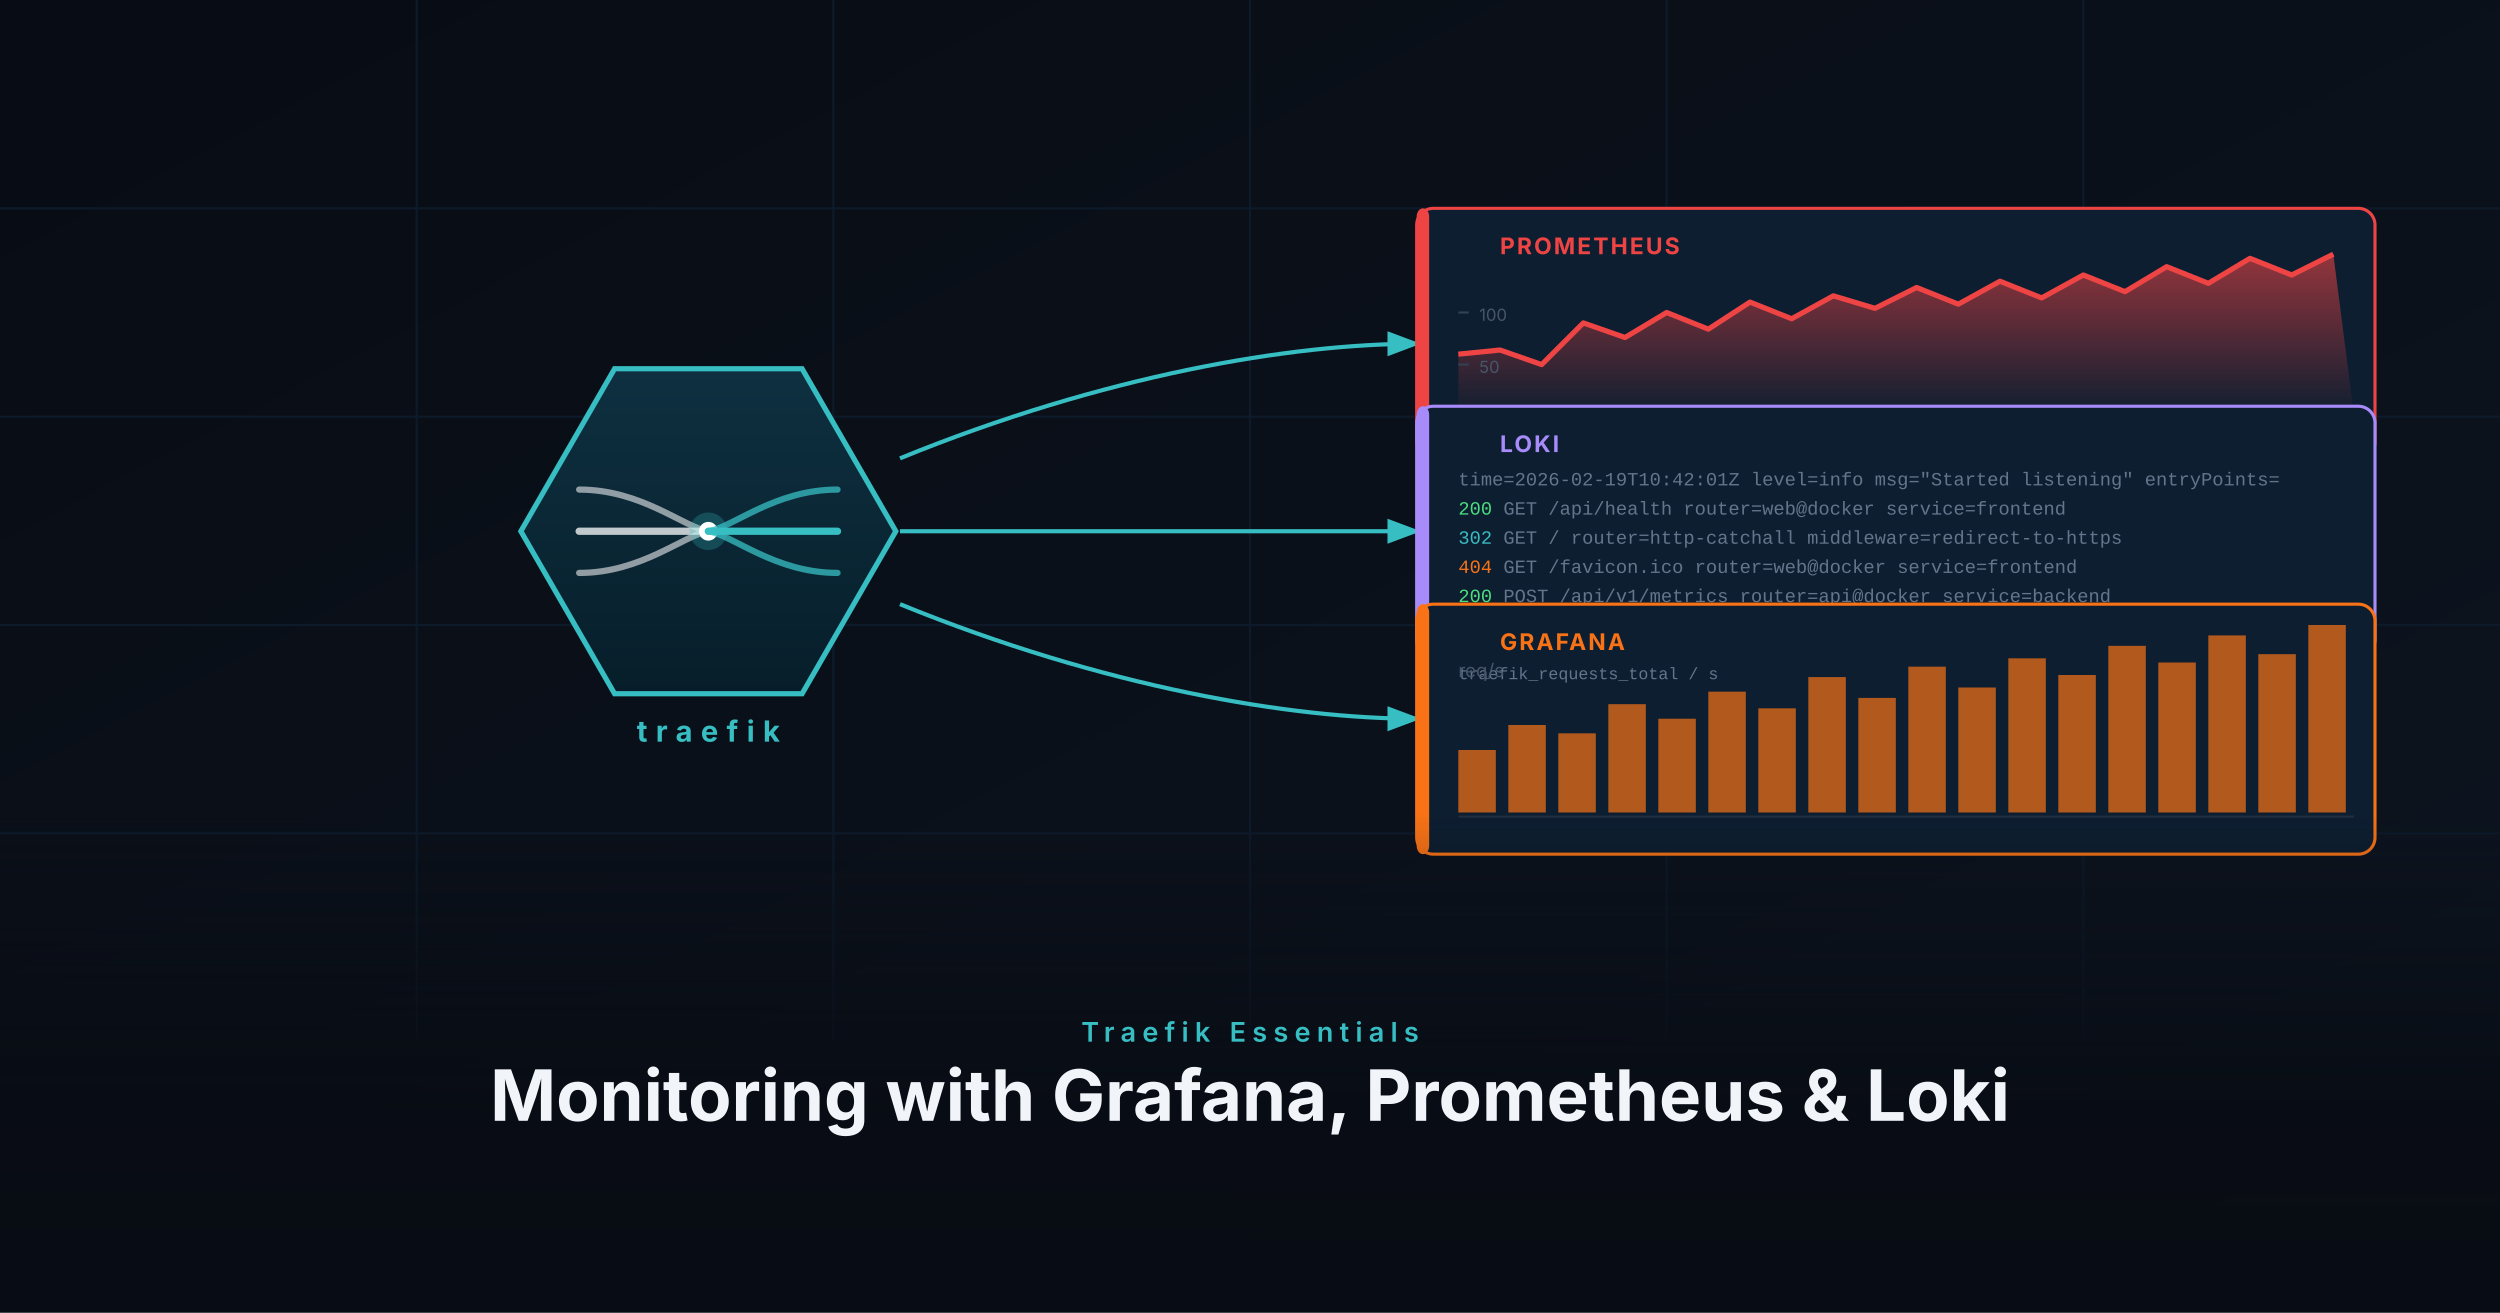
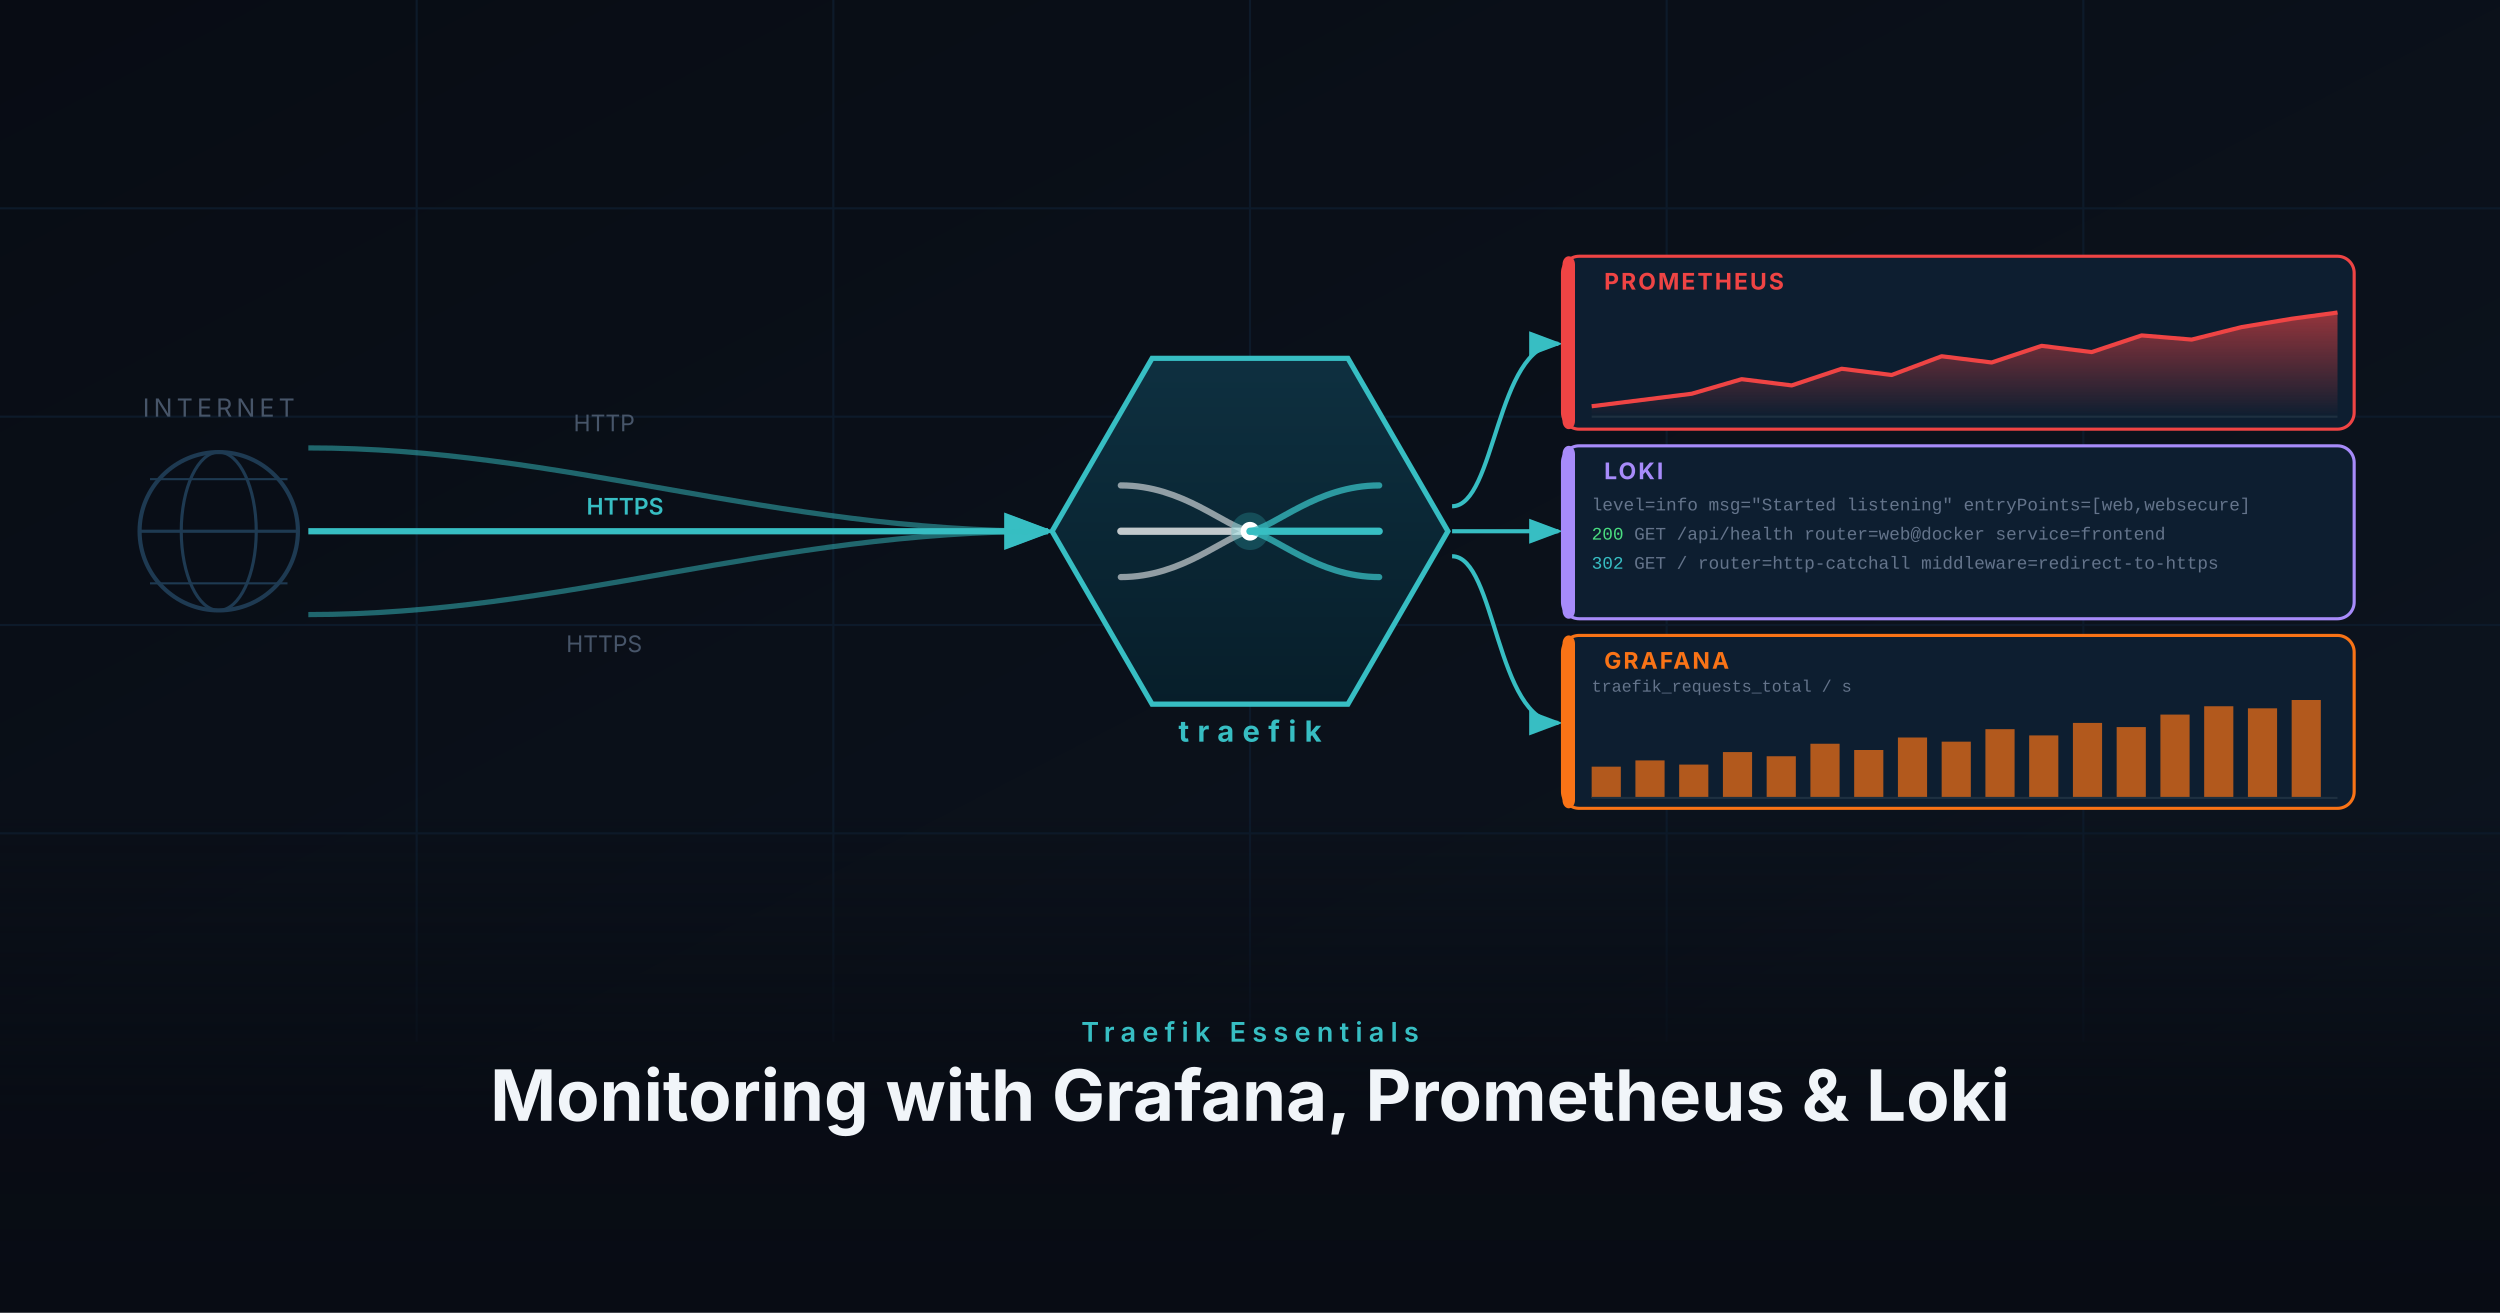
<svg xmlns="http://www.w3.org/2000/svg" viewBox="0 0 1200 630" width="1200" height="630" font-family="system-ui,-apple-system,BlinkMacSystemFont,'Segoe UI',sans-serif">
  <defs>
    <linearGradient id="bg" x1="0" y1="0" x2="1" y2="1">
      <stop offset="0%" stop-color="#080c14" />
      <stop offset="100%" stop-color="#0d1520" />
    </linearGradient>
    <linearGradient id="hex-fill" x1="0" y1="0" x2="0" y2="1">
      <stop offset="0%" stop-color="#0e3040" />
      <stop offset="100%" stop-color="#071e2a" />
    </linearGradient>
    <linearGradient id="prom-grad" x1="0" y1="1" x2="0" y2="0">
      <stop offset="0%" stop-color="#ef4444" stop-opacity="0.0" />
      <stop offset="100%" stop-color="#ef4444" stop-opacity="0.6" />
    </linearGradient>
-     <linearGradient id="loki-grad" x1="0" y1="1" x2="0" y2="0">
-       <stop offset="0%" stop-color="#a78bfa" stop-opacity="0.0" />
-       <stop offset="100%" stop-color="#a78bfa" stop-opacity="0.5" />
-     </linearGradient>
-     <linearGradient id="graf-grad" x1="0" y1="1" x2="0" y2="0">
-       <stop offset="0%" stop-color="#f97316" stop-opacity="0.0" />
-       <stop offset="100%" stop-color="#f97316" stop-opacity="0.6" />
-     </linearGradient>
    <linearGradient id="textbg" x1="0" y1="0" x2="0" y2="1">
      <stop offset="0%" stop-color="#080c14" stop-opacity="0" />
      <stop offset="60%" stop-color="#080c14" stop-opacity="0.93" />
      <stop offset="100%" stop-color="#080c14" stop-opacity="1" />
    </linearGradient>
    <marker id="arr" markerWidth="8" markerHeight="6" refX="7" refY="3" orient="auto">
      <polygon points="0,0 8,3 0,6" fill="#37BEC3" />
+     </marker>
+     <marker id="arr-dim" markerWidth="8" markerHeight="6" refX="7" refY="3" orient="auto">
+       <polygon points="0,0 8,3 0,6" fill="#37BEC3" fill-opacity="0.4" />
    </marker>
  </defs>
  <rect width="1200" height="630" fill="url(#bg)" />
  <g stroke="#0d1a2a" stroke-width="1">
    <line x1="0" y1="100" x2="1200" y2="100" />
    <line x1="0" y1="200" x2="1200" y2="200" />
    <line x1="0" y1="300" x2="1200" y2="300" />
    <line x1="0" y1="400" x2="1200" y2="400" />
    <line x1="200" y1="0" x2="200" y2="500" />
    <line x1="400" y1="0" x2="400" y2="500" />
    <line x1="600" y1="0" x2="600" y2="500" />
    <line x1="800" y1="0" x2="800" y2="500" />
    <line x1="1000" y1="0" x2="1000" y2="500" />
  </g>
-   <polygon points="430,255 385,177 295,177 250,255 295,333 385,333" fill="url(#hex-fill)" stroke="#37BEC3" stroke-width="2.5" />
-   <path d="M 278,235 C 308,235 328,253 340,255" fill="none" stroke="#ffffff" stroke-width="3" stroke-opacity="0.55" stroke-linecap="round" />
-   <path d="M 278,255 L 340,255" fill="none" stroke="#ffffff" stroke-width="3.5" stroke-opacity="0.75" stroke-linecap="round" />
-   <path d="M 278,275 C 308,275 328,257 340,255" fill="none" stroke="#ffffff" stroke-width="3" stroke-opacity="0.55" stroke-linecap="round" />
-   <circle cx="340" cy="255" r="9" fill="#37BEC3" fill-opacity="0.25" />
-   <circle cx="340" cy="255" r="4.5" fill="#ffffff" />
-   <path d="M 340,255 C 352,253 372,235 402,235" fill="none" stroke="#37BEC3" stroke-width="3" stroke-opacity="0.75" stroke-linecap="round" />
-   <path d="M 340,255 L 402,255" fill="none" stroke="#37BEC3" stroke-width="3.5" stroke-opacity="1" stroke-linecap="round" />
-   <path d="M 340,255 C 352,257 372,275 402,275" fill="none" stroke="#37BEC3" stroke-width="3" stroke-opacity="0.75" stroke-linecap="round" />
-   <text x="340" y="356" text-anchor="middle" font-size="14" font-weight="700" fill="#37BEC3" letter-spacing="4">traefik</text>
-   <path d="M 432,220 C 530,180 620,165 680,165" fill="none" stroke="#37BEC3" stroke-width="2" marker-end="url(#arr)" />
-   <path d="M 432,255 L 680,255" fill="none" stroke="#37BEC3" stroke-width="2" marker-end="url(#arr)" />
-   <path d="M 432,290 C 530,330 620,345 680,345" fill="none" stroke="#37BEC3" stroke-width="2" marker-end="url(#arr)" />
-   <rect x="680" y="100" width="460" height="120" fill="#0d1e30" stroke="#ef4444" stroke-width="1.5" rx="8" />
-   <rect x="680" y="100" width="6" height="120" fill="#ef4444" rx="4" />
-   <text x="720" y="122" font-size="11" font-weight="700" fill="#ef4444" letter-spacing="1">PROMETHEUS</text>
-   <polygon points="700,200 700,170 720,168 740,175 760,155 780,162 800,150 820,158 840,145 860,153 880,142 900,148 920,138 940,146 960,135 980,143 1000,132 1020,140 1040,128 1060,136 1080,124 1100,132 1120,122 1130,200" fill="url(#prom-grad)" />
-   <polyline points="700,170 720,168 740,175 760,155 780,162 800,150 820,158 840,145 860,153 880,142 900,148 920,138 940,146 960,135 980,143 1000,132 1020,140 1040,128 1060,136 1080,124 1100,132 1120,122" fill="none" stroke="#ef4444" stroke-width="2.5" stroke-linejoin="round" />
-   <line x1="700" y1="200" x2="1130" y2="200" stroke="#1e3040" stroke-width="1" />
-   <line x1="700" y1="150" x2="705" y2="150" stroke="#334155" stroke-width="1" />
-   <line x1="700" y1="175" x2="705" y2="175" stroke="#334155" stroke-width="1" />
-   <text x="710" y="154" font-size="8" fill="#475569">100</text>
-   <text x="710" y="179" font-size="8" fill="#475569">50</text>
-   <rect x="680" y="195" width="460" height="120" fill="#0d1e30" stroke="#a78bfa" stroke-width="1.5" rx="8" />
-   <rect x="680" y="195" width="6" height="120" fill="#a78bfa" rx="4" />
-   <text x="720" y="217" font-size="11" font-weight="700" fill="#a78bfa" letter-spacing="1">LOKI</text>
-   <g font-size="9" fill="#64748b" font-family="'Courier New',monospace">
-     <text x="700" y="233">time=2026-02-19T10:42:01Z level=info msg="Started listening" entryPoints=</text>
-     <text x="700" y="247">
-       <tspan fill="#4ade80">200</tspan> GET /api/health router=web@docker service=frontend</text>
-     <text x="700" y="261">
-       <tspan fill="#37BEC3">302</tspan> GET /  router=http-catchall middleware=redirect-to-https</text>
-     <text x="700" y="275">
-       <tspan fill="#f97316">404</tspan> GET /favicon.ico router=web@docker service=frontend</text>
-     <text x="700" y="289">
-       <tspan fill="#4ade80">200</tspan> POST /api/v1/metrics router=api@docker service=backend</text>
-     <text x="700" y="303">
-       <tspan fill="#4ade80">200</tspan> GET /dashboard router=dash@docker service=dashboard</text>
+   <text x="105" y="200" text-anchor="middle" font-size="12" fill="#475569" letter-spacing="2">INTERNET</text>
+   <circle cx="105" cy="255" r="38" fill="none" stroke="#1e3a52" stroke-width="2" />
+   <ellipse cx="105" cy="255" rx="18" ry="38" fill="none" stroke="#1e3a52" stroke-width="1.5" />
+   <line x1="67" y1="255" x2="143" y2="255" stroke="#1e3a52" stroke-width="1.5" />
+   <line x1="72" y1="230" x2="138" y2="230" stroke="#1e3a52" stroke-width="1" />
+   <line x1="72" y1="280" x2="138" y2="280" stroke="#1e3a52" stroke-width="1" />
+   <path d="M 148,215 C 270,215 370,255 503,255" fill="none" stroke="#37BEC3" stroke-width="2.5" stroke-opacity="0.5" marker-end="url(#arr-dim)" />
+   <text x="290" y="207" text-anchor="middle" font-size="11" fill="#475569">HTTP</text>
+   <path d="M 148,255 L 503,255" fill="none" stroke="#37BEC3" stroke-width="3" marker-end="url(#arr)" />
+   <text x="300" y="247" text-anchor="middle" font-size="11" fill="#37BEC3" font-weight="600">HTTPS</text>
+   <path d="M 148,295 C 270,295 370,255 503,255" fill="none" stroke="#37BEC3" stroke-width="2.5" stroke-opacity="0.5" marker-end="url(#arr-dim)" />
+   <text x="290" y="313" text-anchor="middle" font-size="11" fill="#475569">HTTPS</text>
+   <polygon points="695,255 647,172 553,172 505,255 553,338 647,338" fill="url(#hex-fill)" stroke="#37BEC3" stroke-width="2.5" />
+   <path d="M 538,233 C 568,233 588,253 600,255" fill="none" stroke="#ffffff" stroke-width="3" stroke-opacity="0.55" stroke-linecap="round" />
+   <path d="M 538,255 L 600,255" fill="none" stroke="#ffffff" stroke-width="3.5" stroke-opacity="0.75" stroke-linecap="round" />
+   <path d="M 538,277 C 568,277 588,257 600,255" fill="none" stroke="#ffffff" stroke-width="3" stroke-opacity="0.55" stroke-linecap="round" />
+   <circle cx="600" cy="255" r="9" fill="#37BEC3" fill-opacity="0.25" />
+   <circle cx="600" cy="255" r="4.5" fill="#ffffff" />
+   <path d="M 600,255 C 612,253 632,233 662,233" fill="none" stroke="#37BEC3" stroke-width="3" stroke-opacity="0.75" stroke-linecap="round" />
+   <path d="M 600,255 L 662,255" fill="none" stroke="#37BEC3" stroke-width="3.5" stroke-opacity="1" stroke-linecap="round" />
+   <path d="M 600,255 C 612,257 632,277 662,277" fill="none" stroke="#37BEC3" stroke-width="3" stroke-opacity="0.75" stroke-linecap="round" />
+   <text x="600" y="356" text-anchor="middle" font-size="14" font-weight="700" fill="#37BEC3" letter-spacing="4">traefik</text>
+   <path d="M 697,243 C 718,243 718,165 748,165" fill="none" stroke="#37BEC3" stroke-width="2" marker-end="url(#arr)" />
+   <path d="M 697,255 L 748,255" fill="none" stroke="#37BEC3" stroke-width="2" marker-end="url(#arr)" />
+   <path d="M 697,267 C 718,267 718,347 748,347" fill="none" stroke="#37BEC3" stroke-width="2" marker-end="url(#arr)" />
+   <rect x="750" y="123" width="380" height="83" fill="#0d1e30" stroke="#ef4444" stroke-width="1.5" rx="8" />
+   <rect x="750" y="123" width="6" height="83" fill="#ef4444" rx="4" />
+   <text x="770" y="139" font-size="11" font-weight="700" fill="#ef4444" letter-spacing="1">PROMETHEUS</text>
+   <polygon points="764,200 764,195 788,192 812,189 836,182 860,185 884,177 908,180 932,171 956,174 980,166 1004,169 1028,161 1052,163 1076,157 1100,153 1122,150 1122,200" fill="url(#prom-grad)" />
+   <polyline points="764,195 788,192 812,189 836,182 860,185 884,177 908,180 932,171 956,174 980,166 1004,169 1028,161 1052,163 1076,157 1100,153 1122,150" fill="none" stroke="#ef4444" stroke-width="2" stroke-linejoin="round" />
+   <line x1="764" y1="200" x2="1122" y2="200" stroke="#1e3040" stroke-width="1" />
+   <rect x="750" y="214" width="380" height="83" fill="#0d1e30" stroke="#a78bfa" stroke-width="1.5" rx="8" />
+   <rect x="750" y="214" width="6" height="83" fill="#a78bfa" rx="4" />
+   <text x="770" y="230" font-size="11" font-weight="700" fill="#a78bfa" letter-spacing="1">LOKI</text>
+   <g font-size="8.5" fill="#64748b" font-family="'Courier New',monospace">
+     <text x="764" y="245">level=info  msg="Started listening"  entryPoints=[web,websecure]</text>
+     <text x="764" y="259">
+       <tspan fill="#4ade80">200</tspan> GET /api/health  router=web@docker  service=frontend</text>
+     <text x="764" y="273">
+       <tspan fill="#37BEC3">302</tspan> GET /  router=http-catchall  middleware=redirect-to-https</text>
  </g>
-   <rect x="680" y="290" width="460" height="120" fill="#0d1e30" stroke="#f97316" stroke-width="1.5" rx="8" />
-   <rect x="680" y="290" width="6" height="120" fill="#f97316" rx="4" />
-   <text x="720" y="312" font-size="11" font-weight="700" fill="#f97316" letter-spacing="1">GRAFANA</text>
-   <text x="700" y="326" font-size="8" fill="#64748b" font-family="'Courier New',monospace">traefik_requests_total / s</text>
+   <rect x="750" y="305" width="380" height="83" fill="#0d1e30" stroke="#f97316" stroke-width="1.5" rx="8" />
+   <rect x="750" y="305" width="6" height="83" fill="#f97316" rx="4" />
+   <text x="770" y="321" font-size="11" font-weight="700" fill="#f97316" letter-spacing="1">GRAFANA</text>
+   <text x="764" y="332" font-size="8" fill="#64748b" font-family="'Courier New',monospace">traefik_requests_total / s</text>
  <g fill="#f97316" fill-opacity="0.7">
-     <rect x="700" y="360" width="18" height="30" />
-     <rect x="724" y="348" width="18" height="42" />
-     <rect x="748" y="352" width="18" height="38" />
-     <rect x="772" y="338" width="18" height="52" />
-     <rect x="796" y="345" width="18" height="45" />
-     <rect x="820" y="332" width="18" height="58" />
-     <rect x="844" y="340" width="18" height="50" />
-     <rect x="868" y="325" width="18" height="65" />
-     <rect x="892" y="335" width="18" height="55" />
-     <rect x="916" y="320" width="18" height="70" />
-     <rect x="940" y="330" width="18" height="60" />
-     <rect x="964" y="316" width="18" height="74" />
-     <rect x="988" y="324" width="18" height="66" />
-     <rect x="1012" y="310" width="18" height="80" />
-     <rect x="1036" y="318" width="18" height="72" />
-     <rect x="1060" y="305" width="18" height="85" />
-     <rect x="1084" y="314" width="18" height="76" />
-     <rect x="1108" y="300" width="18" height="90" />
+     <rect x="764" y="368" width="14" height="15" />
+     <rect x="785" y="365" width="14" height="18" />
+     <rect x="806" y="367" width="14" height="16" />
+     <rect x="827" y="361" width="14" height="22" />
+     <rect x="848" y="363" width="14" height="20" />
+     <rect x="869" y="357" width="14" height="26" />
+     <rect x="890" y="360" width="14" height="23" />
+     <rect x="911" y="354" width="14" height="29" />
+     <rect x="932" y="356" width="14" height="27" />
+     <rect x="953" y="350" width="14" height="33" />
+     <rect x="974" y="353" width="14" height="30" />
+     <rect x="995" y="347" width="14" height="36" />
+     <rect x="1016" y="349" width="14" height="34" />
+     <rect x="1037" y="343" width="14" height="40" />
+     <rect x="1058" y="339" width="14" height="44" />
+     <rect x="1079" y="340" width="14" height="43" />
+     <rect x="1100" y="336" width="14" height="47" />
  </g>
-   <line x1="700" y1="392" x2="1130" y2="392" stroke="#1e3040" stroke-width="1" />
-   <text x="700" y="325" font-size="9" fill="#475569">req/s</text>
+   <line x1="764" y1="383" x2="1122" y2="383" stroke="#1e3040" stroke-width="1" />
  <rect x="0" y="390" width="1200" height="240" fill="url(#textbg)" />
  <text x="600" y="500" text-anchor="middle" font-size="13" fill="#37BEC3" letter-spacing="3" font-weight="600">Traefik Essentials</text>
  <text x="600" y="538" text-anchor="middle" font-size="34" font-weight="700" fill="#f1f5f9">Monitoring with Grafana, Prometheus &amp; Loki</text>
</svg>
